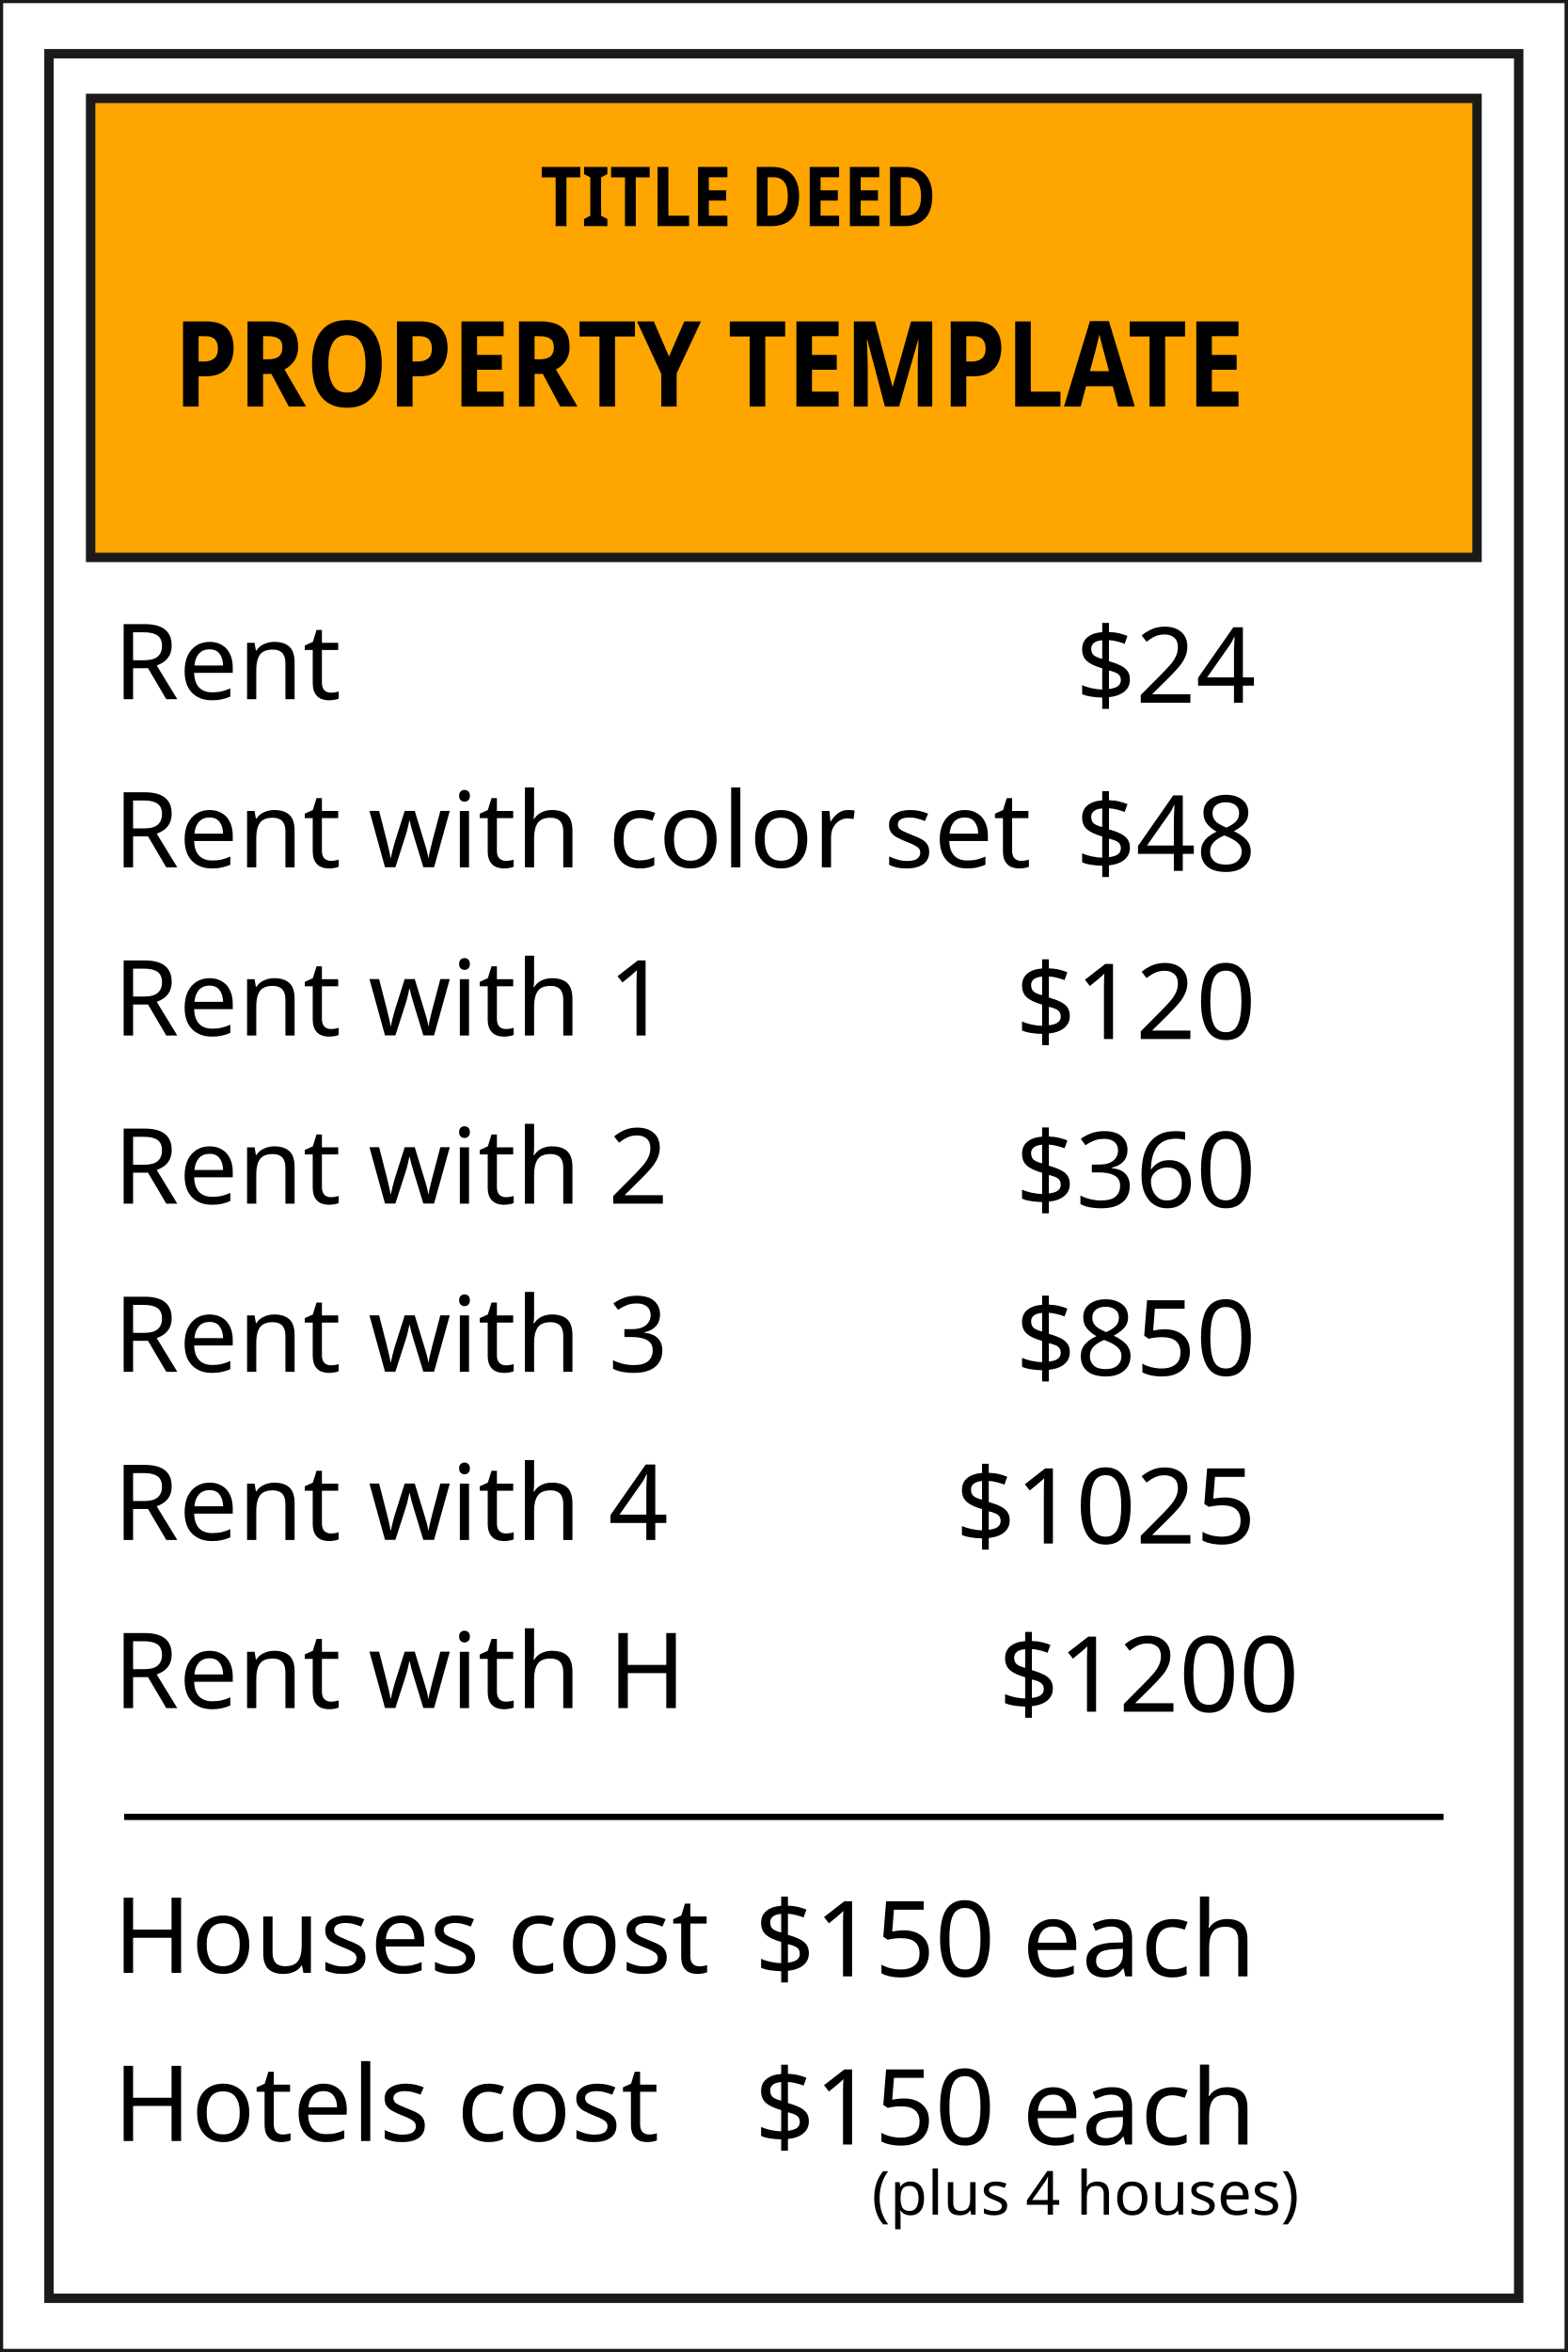
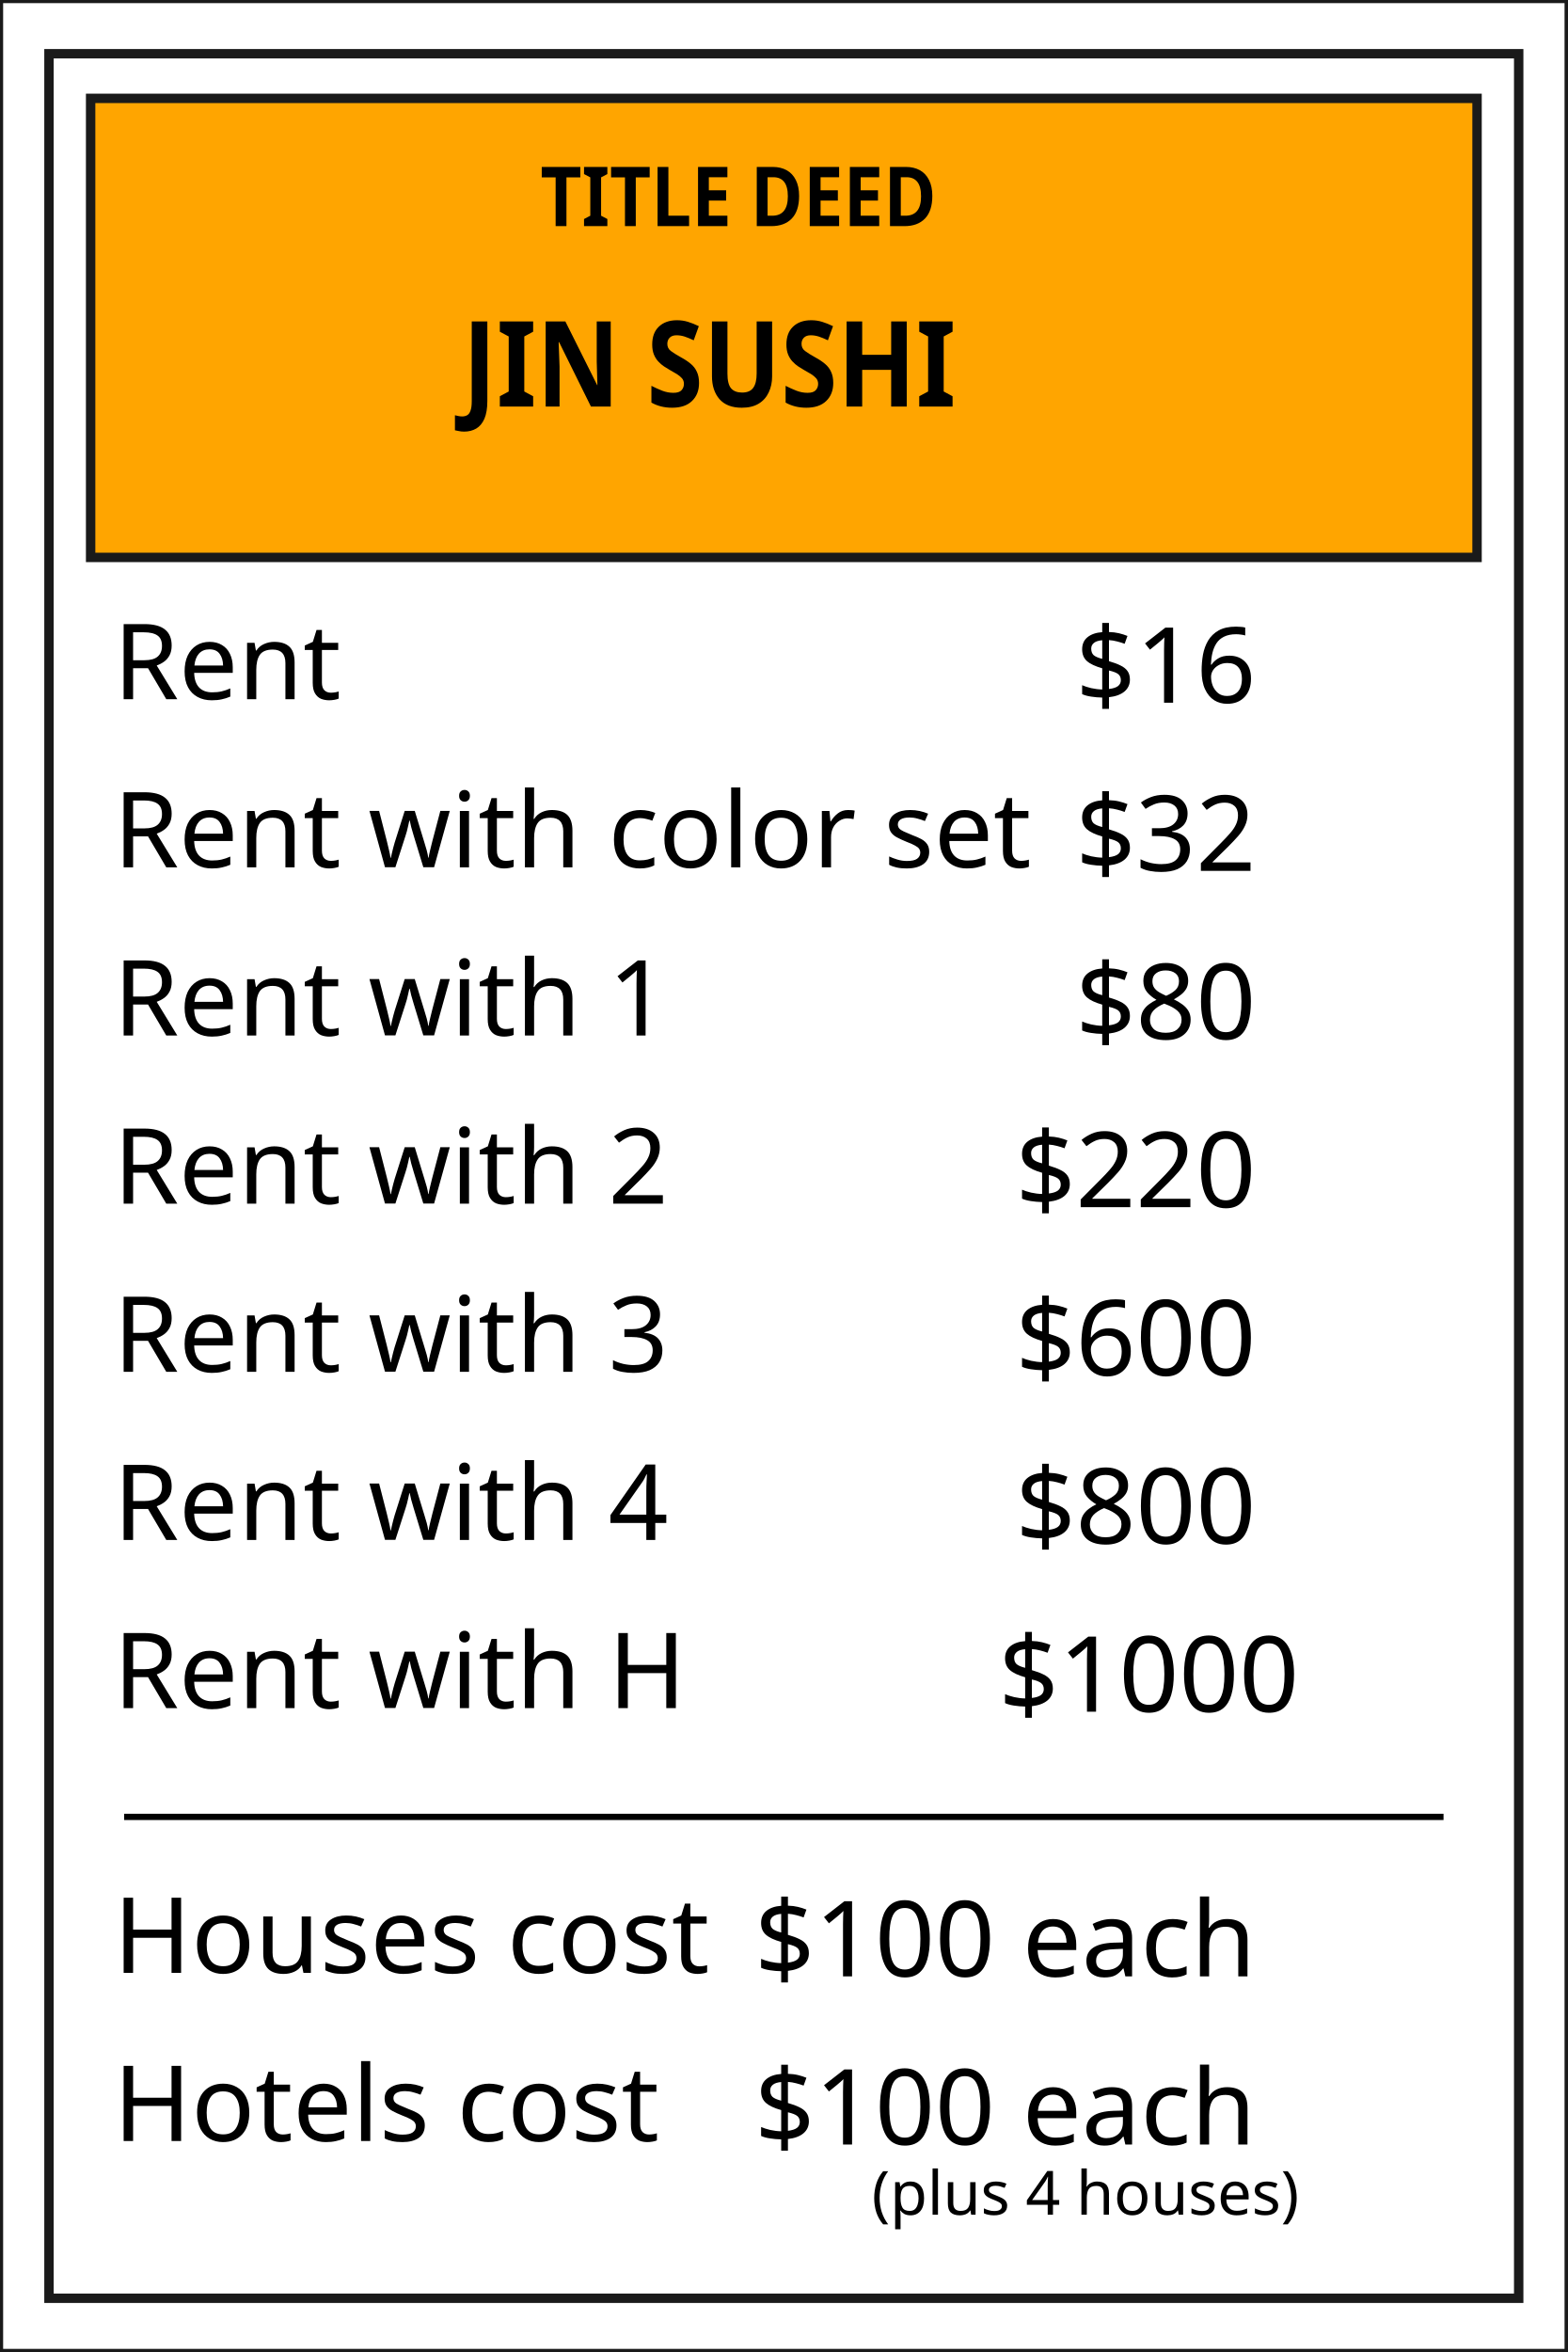
<svg xmlns="http://www.w3.org/2000/svg" width="200mm" height="300mm" viewBox="0 0 200 300" version="1.1" id="svg1">
  <defs id="defs1">
    <linearGradient id="swatch1">
      <stop style="stop-color:#ffff00;stop-opacity:1;" offset="0" id="stop1" />
    </linearGradient>
  </defs>
  <g id="layer1">
    <rect style="fill:#ffffff;stroke:#1a1a1a;stroke-width:0.8;paint-order:markers fill stroke" id="rect2" width="200" height="300" x="0" y="0" />
    <rect style="fill:none;stroke:#1a1a1a;stroke-width:1.2;stroke-dasharray:none;paint-order:stroke fill markers" id="rect1" width="187.501" height="286.291" x="6.249" y="6.854" />
    <rect style="fill:#ffa500;stroke:#1a1a1a;stroke-width:1.2;stroke-dasharray:none;paint-order:markers fill stroke;fill-opacity:1" id="rect1-3" width="176.875" height="58.551" x="11.562" y="12.548" />
    <g id="g17" transform="translate(0.9512508,3.604096)">
      <text xml:space="preserve" style="font-style:normal;font-weight:normal;font-size:10.583px;line-height:1.6;font-family:sans-serif;fill:#000000;fill-opacity:1;stroke:none;stroke-width:0.265" x="13.529" y="85.576" id="text1">
        <tspan id="tspan38" x="13.529" y="85.576" style="font-style:normal;font-variant:normal;font-weight:normal;font-stretch:normal;font-size:13.406px;line-height:1.6;font-family:Sans;-inkscape-font-specification:'Sans, Normal';font-variant-ligatures:normal;font-variant-caps:normal;font-variant-numeric:normal;font-variant-east-asian:normal">Rent</tspan>
        <tspan id="tspan39" x="13.529" y="107.025" style="font-style:normal;font-variant:normal;font-weight:normal;font-stretch:normal;font-size:13.406px;line-height:1.6;font-family:Sans;-inkscape-font-specification:'Sans, Normal';font-variant-ligatures:normal;font-variant-caps:normal;font-variant-numeric:normal;font-variant-east-asian:normal">Rent with color set</tspan>
        <tspan id="tspan40" x="13.529" y="128.474" style="font-style:normal;font-variant:normal;font-weight:normal;font-stretch:normal;font-size:13.406px;line-height:1.6;font-family:Sans;-inkscape-font-specification:'Sans, Normal';font-variant-ligatures:normal;font-variant-caps:normal;font-variant-numeric:normal;font-variant-east-asian:normal">Rent with 1</tspan>
        <tspan id="tspan41" x="13.529" y="149.923" style="font-style:normal;font-variant:normal;font-weight:normal;font-stretch:normal;font-size:13.406px;line-height:1.6;font-family:Sans;-inkscape-font-specification:'Sans, Normal';font-variant-ligatures:normal;font-variant-caps:normal;font-variant-numeric:normal;font-variant-east-asian:normal">Rent with 2</tspan>
        <tspan id="tspan42" x="13.529" y="171.372" style="font-style:normal;font-variant:normal;font-weight:normal;font-stretch:normal;font-size:13.406px;line-height:1.6;font-family:Sans;-inkscape-font-specification:'Sans, Normal';font-variant-ligatures:normal;font-variant-caps:normal;font-variant-numeric:normal;font-variant-east-asian:normal">Rent with 3</tspan>
        <tspan id="tspan43" x="13.529" y="192.821" style="font-style:normal;font-variant:normal;font-weight:normal;font-stretch:normal;font-size:13.406px;line-height:1.6;font-family:Sans;-inkscape-font-specification:'Sans, Normal';font-variant-ligatures:normal;font-variant-caps:normal;font-variant-numeric:normal;font-variant-east-asian:normal">Rent with 4</tspan>
        <tspan id="tspan44" x="13.529" y="214.27" style="font-style:normal;font-variant:normal;font-weight:normal;font-stretch:normal;font-size:13.406px;line-height:1.6;font-family:Sans;-inkscape-font-specification:'Sans, Normal';font-variant-ligatures:normal;font-variant-caps:normal;font-variant-numeric:normal;font-variant-east-asian:normal">Rent with H</tspan>
      </text>
      <text xml:space="preserve" style="font-style:normal;font-weight:normal;font-size:10.583px;line-height:1.6;font-family:sans-serif;text-align:end;text-anchor:end;fill:#000000;fill-opacity:1;stroke:none;stroke-width:0.265" x="184.047" y="86.026" id="text11">
-         <tspan id="tspan11" style="font-style:normal;font-variant:normal;font-weight:normal;font-stretch:normal;font-size:13.406px;line-height:1.6;font-family:Sans;-inkscape-font-specification:'Sans, Normal';font-variant-ligatures:normal;font-variant-caps:normal;font-variant-numeric:normal;font-variant-east-asian:normal;text-align:end;text-anchor:end;stroke-width:0.265" x="184.047" y="86.026">$24</tspan>
-         <tspan style="font-style:normal;font-variant:normal;font-weight:normal;font-stretch:normal;font-size:13.406px;line-height:1.6;font-family:Sans;-inkscape-font-specification:'Sans, Normal';font-variant-ligatures:normal;font-variant-caps:normal;font-variant-numeric:normal;font-variant-east-asian:normal;text-align:end;text-anchor:end;stroke-width:0.265" x="184.047" y="107.475" id="tspan12">$48</tspan>
-         <tspan style="font-style:normal;font-variant:normal;font-weight:normal;font-stretch:normal;font-size:13.406px;line-height:1.6;font-family:Sans;-inkscape-font-specification:'Sans, Normal';font-variant-ligatures:normal;font-variant-caps:normal;font-variant-numeric:normal;font-variant-east-asian:normal;text-align:end;text-anchor:end;stroke-width:0.265" x="184.047" y="128.924" id="tspan13">$120</tspan>
-         <tspan style="font-style:normal;font-variant:normal;font-weight:normal;font-stretch:normal;font-size:13.406px;line-height:1.6;font-family:Sans;-inkscape-font-specification:'Sans, Normal';font-variant-ligatures:normal;font-variant-caps:normal;font-variant-numeric:normal;font-variant-east-asian:normal;text-align:end;text-anchor:end;stroke-width:0.265" x="184.047" y="150.373" id="tspan14">$360</tspan>
-         <tspan style="font-style:normal;font-variant:normal;font-weight:normal;font-stretch:normal;font-size:13.406px;line-height:1.6;font-family:Sans;-inkscape-font-specification:'Sans, Normal';font-variant-ligatures:normal;font-variant-caps:normal;font-variant-numeric:normal;font-variant-east-asian:normal;text-align:end;text-anchor:end;stroke-width:0.265" x="184.047" y="171.822" id="tspan15">$850</tspan>
-         <tspan style="font-style:normal;font-variant:normal;font-weight:normal;font-stretch:normal;font-size:13.406px;line-height:1.6;font-family:Sans;-inkscape-font-specification:'Sans, Normal';font-variant-ligatures:normal;font-variant-caps:normal;font-variant-numeric:normal;font-variant-east-asian:normal;text-align:end;text-anchor:end;stroke-width:0.265" x="184.047" y="193.271" id="tspan16">$1025</tspan>
-         <tspan style="font-style:normal;font-variant:normal;font-weight:normal;font-stretch:normal;font-size:13.406px;line-height:1.6;font-family:Sans;-inkscape-font-specification:'Sans, Normal';font-variant-ligatures:normal;font-variant-caps:normal;font-variant-numeric:normal;font-variant-east-asian:normal;text-align:end;text-anchor:end;stroke-width:0.265" x="184.047" y="214.72" id="tspan17">$1200</tspan>
+         <tspan id="tspan11" style="font-style:normal;font-variant:normal;font-weight:normal;font-stretch:normal;font-size:13.406px;line-height:1.6;font-family:Sans;-inkscape-font-specification:'Sans, Normal';font-variant-ligatures:normal;font-variant-caps:normal;font-variant-numeric:normal;font-variant-east-asian:normal;text-align:end;text-anchor:end;stroke-width:0.265" x="184.047" y="86.026">$16</tspan>
+         <tspan style="font-style:normal;font-variant:normal;font-weight:normal;font-stretch:normal;font-size:13.406px;line-height:1.6;font-family:Sans;-inkscape-font-specification:'Sans, Normal';font-variant-ligatures:normal;font-variant-caps:normal;font-variant-numeric:normal;font-variant-east-asian:normal;text-align:end;text-anchor:end;stroke-width:0.265" x="184.047" y="107.475" id="tspan12">$32</tspan>
+         <tspan style="font-style:normal;font-variant:normal;font-weight:normal;font-stretch:normal;font-size:13.406px;line-height:1.6;font-family:Sans;-inkscape-font-specification:'Sans, Normal';font-variant-ligatures:normal;font-variant-caps:normal;font-variant-numeric:normal;font-variant-east-asian:normal;text-align:end;text-anchor:end;stroke-width:0.265" x="184.047" y="128.924" id="tspan13">$80</tspan>
+         <tspan style="font-style:normal;font-variant:normal;font-weight:normal;font-stretch:normal;font-size:13.406px;line-height:1.6;font-family:Sans;-inkscape-font-specification:'Sans, Normal';font-variant-ligatures:normal;font-variant-caps:normal;font-variant-numeric:normal;font-variant-east-asian:normal;text-align:end;text-anchor:end;stroke-width:0.265" x="184.047" y="150.373" id="tspan14">$220</tspan>
+         <tspan style="font-style:normal;font-variant:normal;font-weight:normal;font-stretch:normal;font-size:13.406px;line-height:1.6;font-family:Sans;-inkscape-font-specification:'Sans, Normal';font-variant-ligatures:normal;font-variant-caps:normal;font-variant-numeric:normal;font-variant-east-asian:normal;text-align:end;text-anchor:end;stroke-width:0.265" x="184.047" y="171.822" id="tspan15">$600</tspan>
+         <tspan style="font-style:normal;font-variant:normal;font-weight:normal;font-stretch:normal;font-size:13.406px;line-height:1.6;font-family:Sans;-inkscape-font-specification:'Sans, Normal';font-variant-ligatures:normal;font-variant-caps:normal;font-variant-numeric:normal;font-variant-east-asian:normal;text-align:end;text-anchor:end;stroke-width:0.265" x="184.047" y="193.271" id="tspan16">$800</tspan>
+         <tspan style="font-style:normal;font-variant:normal;font-weight:normal;font-stretch:normal;font-size:13.406px;line-height:1.6;font-family:Sans;-inkscape-font-specification:'Sans, Normal';font-variant-ligatures:normal;font-variant-caps:normal;font-variant-numeric:normal;font-variant-east-asian:normal;text-align:end;text-anchor:end;stroke-width:0.265" x="184.047" y="214.72" id="tspan17">$1000</tspan>
      </text>
    </g>
    <g id="g17-3" transform="translate(0.9512508,166.0587)">
      <text xml:space="preserve" style="font-style:normal;font-variant:normal;font-weight:normal;font-stretch:normal;font-size:13.406px;line-height:1.6;font-family:sans-serif;-inkscape-font-specification:'sans-serif, Normal';font-variant-ligatures:normal;font-variant-caps:normal;font-variant-numeric:normal;font-variant-east-asian:normal;fill:#000000;fill-opacity:1;stroke:none;stroke-width:0.265" x="13.529" y="85.576" id="text1-8">
        <tspan id="tspan1-1" style="font-style:normal;font-variant:normal;font-weight:normal;font-stretch:normal;font-size:13.406px;line-height:1.6;font-family:sans-serif;-inkscape-font-specification:'sans-serif, Normal';font-variant-ligatures:normal;font-variant-caps:normal;font-variant-numeric:normal;font-variant-east-asian:normal;stroke-width:0.265" x="13.529" y="85.576">Houses cost</tspan>
        <tspan style="font-style:normal;font-variant:normal;font-weight:normal;font-stretch:normal;font-size:13.406px;line-height:1.6;font-family:sans-serif;-inkscape-font-specification:'sans-serif, Normal';font-variant-ligatures:normal;font-variant-caps:normal;font-variant-numeric:normal;font-variant-east-asian:normal;stroke-width:0.265" x="13.529" y="107.025" id="tspan8-4">Hotels cost</tspan>
      </text>
      <text xml:space="preserve" style="font-style:normal;font-weight:normal;font-size:10.583px;line-height:0;font-family:sans-serif;text-align:end;text-anchor:end;fill:#000000;fill-opacity:1;stroke:none;stroke-width:0.265" x="184.047" y="86.026" id="text11-9">
-         <tspan style="font-style:normal;font-variant:normal;font-weight:normal;font-stretch:normal;font-size:13.406px;line-height:1.6;font-family:Sans;-inkscape-font-specification:'Sans, Normal';font-variant-ligatures:normal;font-variant-caps:normal;font-variant-numeric:normal;font-variant-east-asian:normal;text-align:end;text-anchor:end;stroke-width:0.265" id="tspan47" x="184.047" y="86.026">$150 each</tspan>
-         <tspan style="font-style:normal;font-variant:normal;font-weight:normal;font-stretch:normal;font-size:13.406px;line-height:1.6;font-family:Sans;-inkscape-font-specification:'Sans, Normal';font-variant-ligatures:normal;font-variant-caps:normal;font-variant-numeric:normal;font-variant-east-asian:normal;text-align:end;text-anchor:end;stroke-width:0.265" id="tspan48" x="184.047" y="107.475">$150 each</tspan>
+         <tspan style="font-style:normal;font-variant:normal;font-weight:normal;font-stretch:normal;font-size:13.406px;line-height:1.6;font-family:Sans;-inkscape-font-specification:'Sans, Normal';font-variant-ligatures:normal;font-variant-caps:normal;font-variant-numeric:normal;font-variant-east-asian:normal;text-align:end;text-anchor:end;stroke-width:0.265" id="tspan47" x="184.047" y="86.026">$100 each</tspan>
+         <tspan style="font-style:normal;font-variant:normal;font-weight:normal;font-stretch:normal;font-size:13.406px;line-height:1.6;font-family:Sans;-inkscape-font-specification:'Sans, Normal';font-variant-ligatures:normal;font-variant-caps:normal;font-variant-numeric:normal;font-variant-east-asian:normal;text-align:end;text-anchor:end;stroke-width:0.265" id="tspan48" x="184.047" y="107.475">$100 each</tspan>
        <tspan style="font-size:7.761px;line-height:1.25;text-align:end;letter-spacing:0px;text-anchor:end;stroke-width:0.265" x="184.047" y="121.428" id="tspan23" dy="-5">(plus 4 houses)</tspan>
      </text>
    </g>
    <path style="fill:none;stroke:#000000;stroke-width:0.8;stroke-linecap:butt;stroke-linejoin:miter;stroke-dasharray:none;stroke-opacity:1" d="M 15.84,231.747 H 184.16" id="path23" />
    <text xml:space="preserve" style="font-style:normal;font-variant:normal;font-weight:normal;font-stretch:normal;font-size:9.834px;font-family:sans-serif;-inkscape-font-specification:'sans-serif, ';font-variant-ligatures:normal;font-variant-caps:normal;font-variant-numeric:normal;font-variant-east-asian:normal;fill:#000000;fill-opacity:1;stroke:none;stroke-width:0.246" x="107.771" y="26.802" id="text49" transform="scale(0.9291767,1.076222)">
      <tspan id="tspan49" style="font-style:normal;font-variant:normal;font-weight:bold;font-stretch:normal;font-size:9.834px;font-family:Sans;-inkscape-font-specification:'Sans, Bold';font-variant-ligatures:normal;font-variant-caps:normal;font-variant-numeric:normal;font-variant-east-asian:normal;text-align:center;text-anchor:middle;stroke-width:0.246" x="107.771" y="26.802">TITLE DEED</tspan>
    </text>
    <text xml:space="preserve" style="font-style:normal;font-weight:normal;font-size:14.111px;font-family:sans-serif;fill:#000000;fill-opacity:1;stroke:none;stroke-width:0.246" x="106.648" y="48.133" id="text50" transform="scale(0.9282208,1.07733)">
-       <tspan id="tspan50" style="font-weight:bold;font-size:14.111px;text-align:center;text-anchor:middle;stroke-width:0.246" x="106.648" y="48.133">PROPERTY TEMPLATE</tspan>
+       <tspan id="tspan50" style="font-weight:bold;font-size:14.111px;text-align:center;text-anchor:middle;stroke-width:0.246" x="106.648" y="48.133">JIN SUSHI</tspan>
    </text>
  </g>
</svg>
